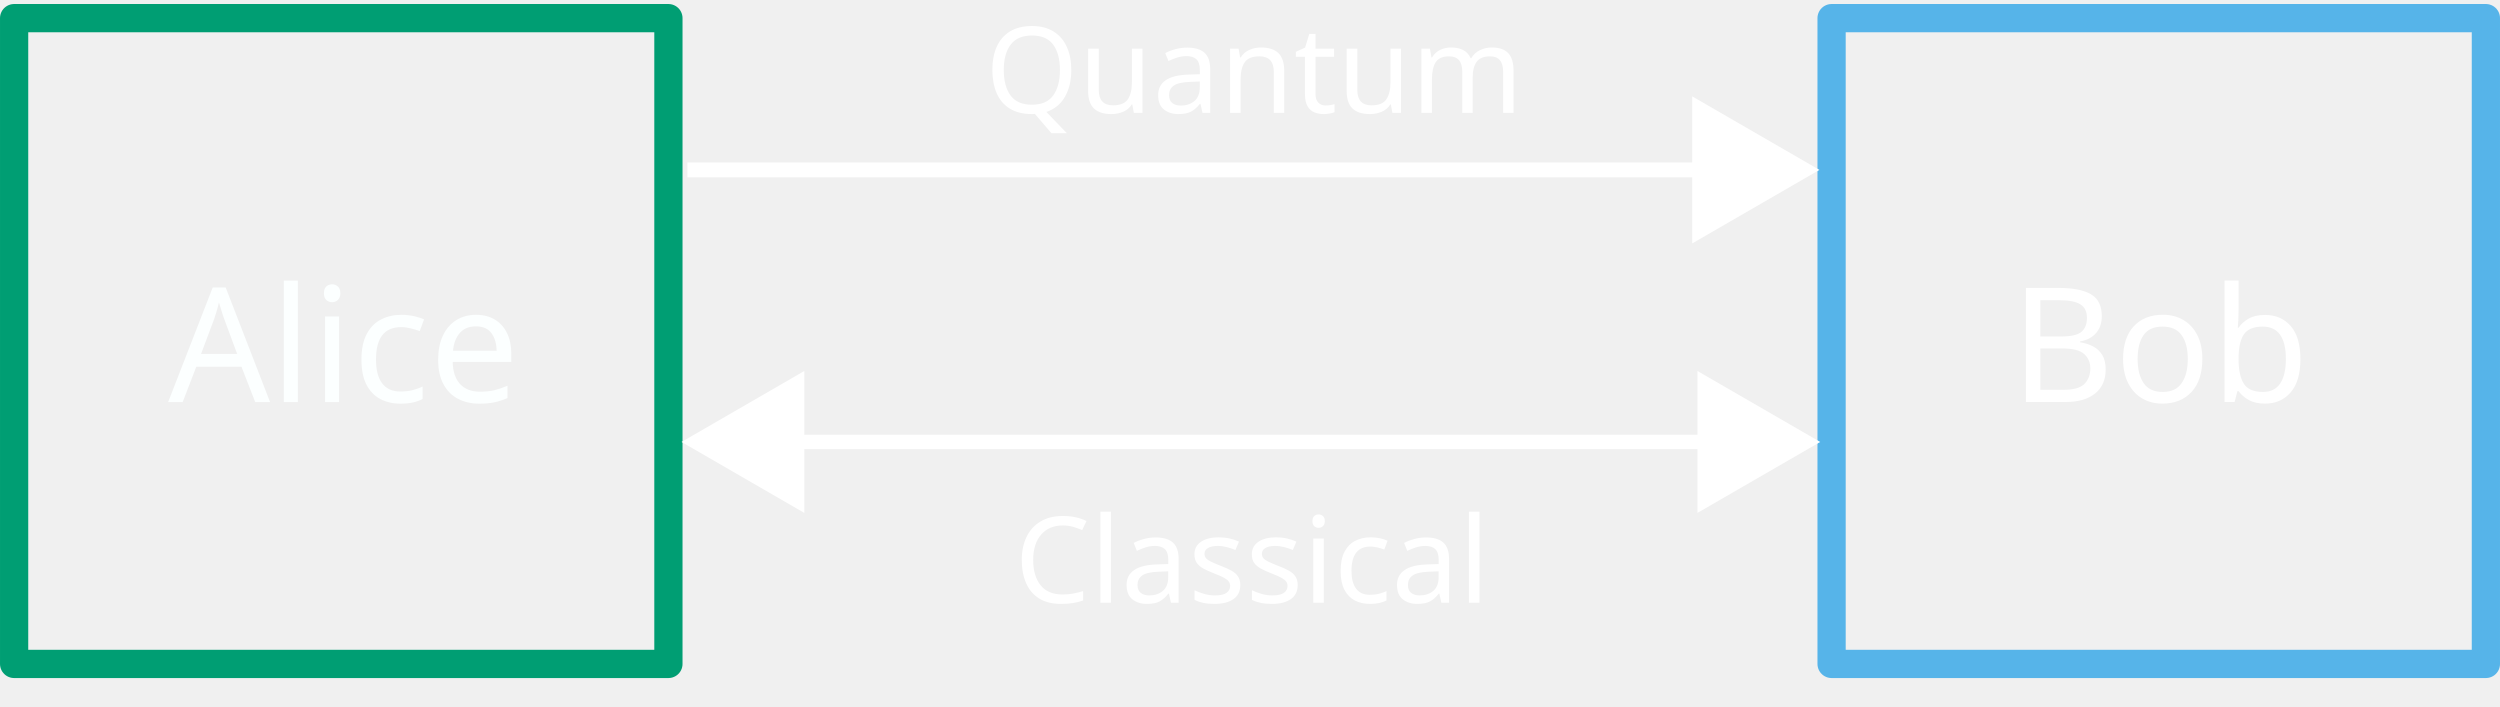
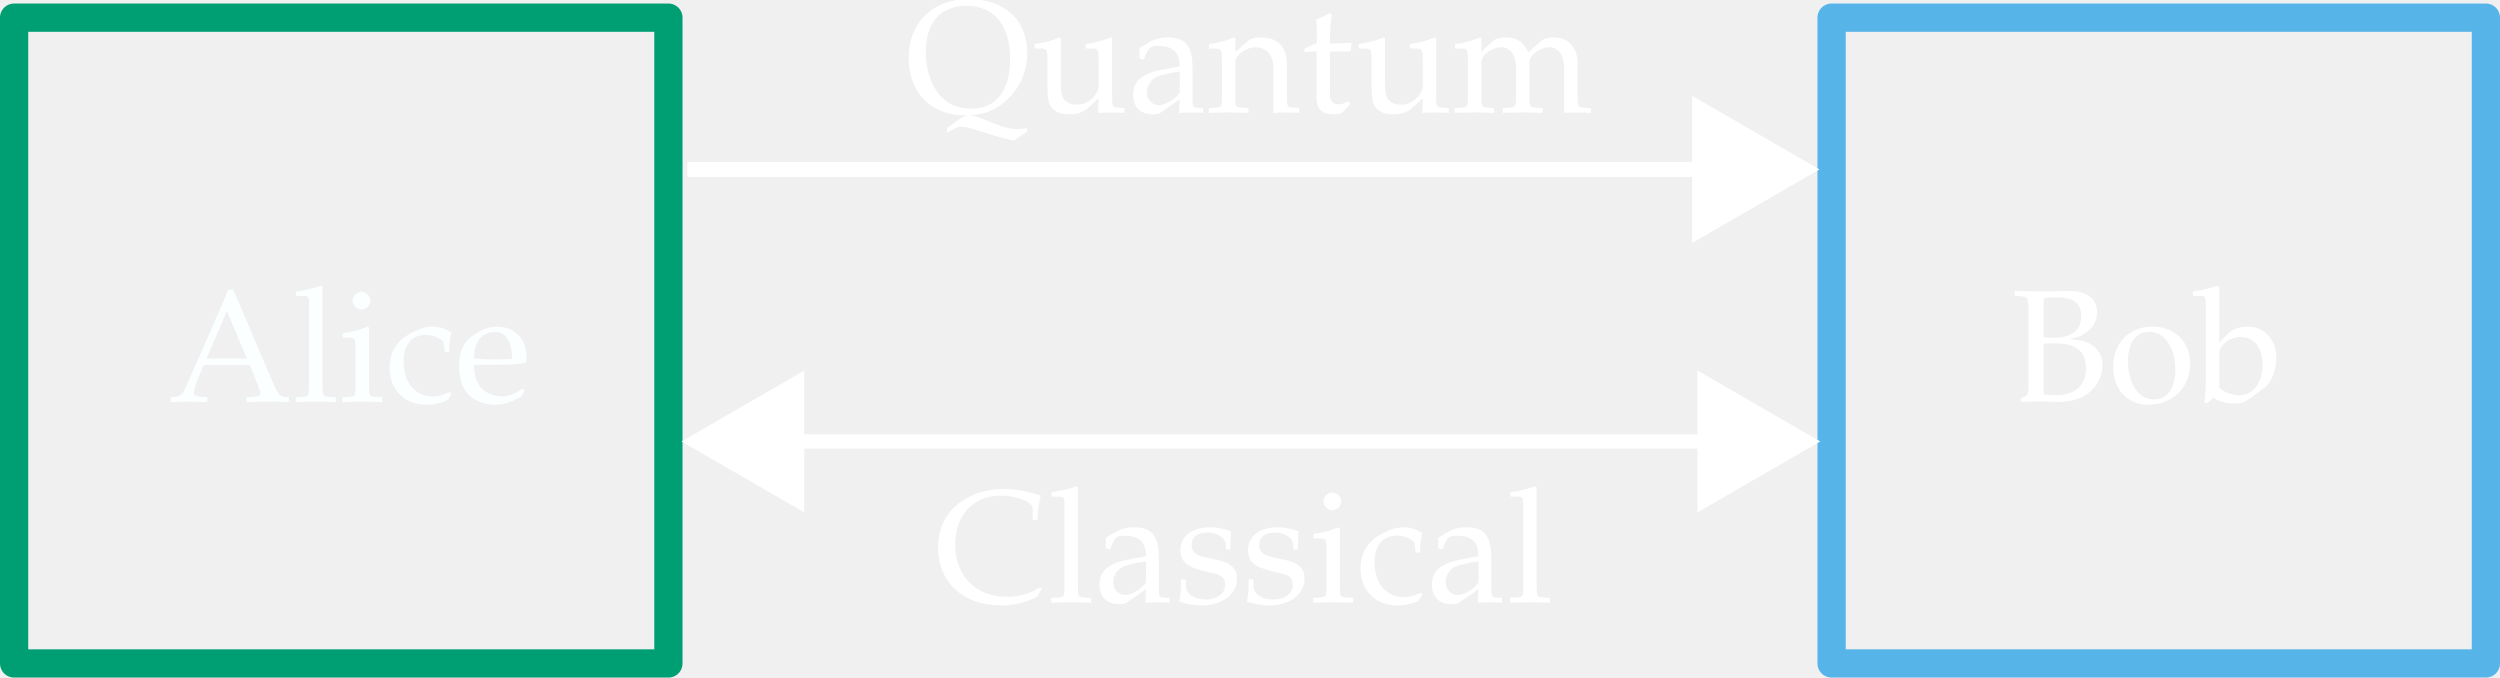
- <svg xmlns="http://www.w3.org/2000/svg" xmlns:ns1="http://www.openswatchbook.org/uri/2009/osb" xmlns:xlink="http://www.w3.org/1999/xlink" width="176.666mm" height="49.916mm" viewBox="0 0 625.983 176.869" id="svg2" version="1.1">
+ <svg xmlns="http://www.w3.org/2000/svg" xmlns:ns1="http://www.openswatchbook.org/uri/2009/osb" xmlns:xlink="http://www.w3.org/1999/xlink" width="176.666mm" height="47.881mm" viewBox="0 0 625.983 169.658" id="svg2" version="1.1">
  <defs id="defs4">
    <linearGradient id="linearGradient7120" ns1:paint="solid">
      <stop style="stop-color:#000000;stop-opacity:1;" offset="0" id="stop7122" />
    </linearGradient>
    <marker orient="auto" refY="0" refX="0" id="marker5898" style="overflow:visible">
      <path id="path5900" d="m 5.77,0 -8.65,5 0,-10 8.65,5 z" style="fill:#000000;fill-opacity:1;fill-rule:evenodd;stroke:#000000;stroke-width:1pt;stroke-opacity:1" transform="scale(0.8,0.8)" />
    </marker>
    <marker orient="auto" refY="0" refX="0" id="TriangleOutL" style="overflow:visible">
      <path id="path4338" d="m 5.77,0 -8.65,5 0,-10 8.65,5 z" style="fill:#ffffff;fill-opacity:1;fill-rule:evenodd;stroke:#ffffff;stroke-width:1pt;stroke-opacity:1" transform="scale(0.8,0.8)" />
    </marker>
    <marker orient="auto" refY="0" refX="0" id="TriangleInL" style="overflow:visible">
      <path id="path4329" d="m 5.77,0 -8.65,5 0,-10 8.65,5 z" style="fill:#ffffff;fill-opacity:1;fill-rule:evenodd;stroke:#ffffff;stroke-width:1pt;stroke-opacity:1" transform="scale(-0.8,-0.8)" />
    </marker>
    <marker orient="auto" refY="0" refX="0" id="Arrow2Lstart" style="overflow:visible">
      <path id="path4214" style="fill:#000000;fill-opacity:1;fill-rule:evenodd;stroke:#000000;stroke-width:0.625;stroke-linejoin:round;stroke-opacity:1" d="M 8.719,4.034 -2.207,0.016 8.719,-4.002 c -1.745,2.372 -1.735,5.617 -6e-7,8.035 z" transform="matrix(1.1,0,0,1.1,1.1,0)" />
    </marker>
    <marker orient="auto" refY="0" refX="0" id="Arrow1Lstart" style="overflow:visible">
      <path id="path4196" d="M 0,0 5,-5 -12.5,0 5,5 0,0 Z" style="fill:#000000;fill-opacity:1;fill-rule:evenodd;stroke:#000000;stroke-width:1pt;stroke-opacity:1" transform="matrix(0.8,0,0,0.8,10,0)" />
    </marker>
    <marker orient="auto" refY="0" refX="0" id="TriangleInL-9" style="overflow:visible">
      <path id="path4329-1" d="m 5.77,0 -8.65,5 0,-10 8.65,5 z" style="fill:#000000;fill-opacity:1;fill-rule:evenodd;stroke:#000000;stroke-width:1pt;stroke-opacity:1" transform="scale(-0.8,-0.8)" />
    </marker>
    <marker orient="auto" refY="0" refX="0" id="TriangleOutL-1" style="overflow:visible">
      <path id="path4338-4" d="m 5.77,0 -8.65,5 0,-10 8.65,5 z" style="fill:#000000;fill-opacity:1;fill-rule:evenodd;stroke:#000000;stroke-width:1pt;stroke-opacity:1" transform="scale(0.8,0.8)" />
    </marker>
    <marker orient="auto" refY="0" refX="0" id="TriangleInL-97" style="overflow:visible">
      <path id="path4329-16" d="m 5.77,0 -8.65,5 0,-10 8.65,5 z" style="fill:#ffffff;fill-opacity:1;fill-rule:evenodd;stroke:#ffffff;stroke-width:1pt;stroke-opacity:1" transform="scale(-0.8,-0.8)" />
    </marker>
    <marker orient="auto" refY="0" refX="0" id="TriangleOutL-4" style="overflow:visible">
      <path id="path4338-1" d="m 5.77,0 -8.65,5 0,-10 8.65,5 z" style="fill:#ffffff;fill-opacity:1;fill-rule:evenodd;stroke:#ffffff;stroke-width:1pt;stroke-opacity:1" transform="scale(0.8,0.8)" />
    </marker>
    <linearGradient xlink:href="#linearGradient7120" id="linearGradient7124" x1="100.591" y1="333.213" x2="186.643" y2="333.213" gradientUnits="userSpaceOnUse" />
  </defs>
-   <g id="layer1" transform="translate(-58.16713,-247.8205)">
+   <g id="layer1" transform="translate(-58.16713,-247.9416)">
    <rect style="fill:none;fill-opacity:1;stroke:#009e73;stroke-width:7.07;stroke-linejoin:round;stroke-miterlimit:4;stroke-dasharray:none;stroke-opacity:1" id="rect3336" width="163.83" height="161.702" x="61.702" y="252.362" />
    <rect style="fill:none;fill-opacity:1;stroke:#56b4e9;stroke-width:7.07;stroke-linejoin:round;stroke-miterlimit:4;stroke-dasharray:none;stroke-opacity:1" id="rect3336-8" width="163.83" height="161.702" x="516.785" y="252.362" />
-     <text xml:space="preserve" style="font-style:normal;font-variant:normal;font-weight:normal;font-stretch:normal;font-size:40px;line-height:125%;font-family:Ubuntu;-inkscape-font-specification:'Ubuntu, Normal';text-align:start;letter-spacing:0px;word-spacing:0px;writing-mode:lr-tb;text-anchor:start;fill:#fcffff;fill-opacity:1;stroke:none;stroke-width:1px;stroke-linecap:butt;stroke-linejoin:miter;stroke-opacity:1" x="100.271" y="348.493" id="text4172">
-       <tspan id="tspan4174" x="100.271" y="348.493" style="fill:#fcffff;fill-opacity:1">Alice</tspan>
+     <text xml:space="preserve" style="font-style:normal;font-variant:normal;font-weight:normal;font-stretch:normal;font-size:40px;line-height:125%;font-family:'Palatino Linotype';-inkscape-font-specification:'Palatino Linotype, Normal';text-align:start;letter-spacing:0px;word-spacing:0px;writing-mode:lr-tb;text-anchor:start;fill:#fcffff;fill-opacity:1;stroke:none;stroke-width:1px;stroke-linecap:butt;stroke-linejoin:miter;stroke-opacity:1" x="100.271" y="348.493" id="text4172">
+       <tspan id="tspan4174" x="100.271" y="348.493" style="font-style:normal;font-variant:normal;font-weight:normal;font-stretch:normal;font-size:40px;line-height:125%;font-family:'Palatino Linotype';-inkscape-font-specification:'Palatino Linotype, Normal';text-align:start;writing-mode:lr-tb;text-anchor:start;fill:#fcffff;fill-opacity:1">Alice</tspan>
    </text>
-     <text xml:space="preserve" style="font-style:normal;font-variant:normal;font-weight:normal;font-stretch:normal;font-size:40px;line-height:125%;font-family:Ubuntu;-inkscape-font-specification:'Ubuntu, Normal';text-align:start;letter-spacing:0px;word-spacing:0px;writing-mode:lr-tb;text-anchor:start;fill:#ffffff;fill-opacity:1;stroke:none;stroke-width:1px;stroke-linecap:butt;stroke-linejoin:miter;stroke-opacity:1" x="561.572" y="348.473" id="text4176">
+     <text xml:space="preserve" style="font-style:normal;font-variant:normal;font-weight:normal;font-stretch:normal;font-size:40px;line-height:125%;font-family:'Palatino Linotype';-inkscape-font-specification:'Palatino Linotype, Normal';text-align:start;letter-spacing:0px;word-spacing:0px;writing-mode:lr-tb;text-anchor:start;fill:#ffffff;fill-opacity:1;stroke:none;stroke-width:1px;stroke-linecap:butt;stroke-linejoin:miter;stroke-opacity:1" x="561.572" y="348.473" id="text4176">
      <tspan id="tspan4178" x="561.572" y="348.473">Bob</tspan>
    </text>
-     <text xml:space="preserve" style="font-style:normal;font-variant:normal;font-weight:normal;font-stretch:normal;font-size:40px;line-height:125%;font-family:Ubuntu;-inkscape-font-specification:'Ubuntu, Normal';text-align:start;letter-spacing:0px;word-spacing:0px;writing-mode:lr-tb;text-anchor:start;fill:#ffffff;fill-opacity:1;stroke:none;stroke-width:1px;stroke-linecap:butt;stroke-linejoin:miter;stroke-opacity:1" x="312.184" y="398.739" id="text4180">
-       <tspan id="tspan4226" x="312.184" y="398.739" style="font-style:normal;font-variant:normal;font-weight:normal;font-stretch:normal;font-size:30px;line-height:125%;font-family:Ubuntu;-inkscape-font-specification:'Ubuntu, Normal';text-align:start;writing-mode:lr-tb;text-anchor:start">Classical</tspan>
+     <text xml:space="preserve" style="font-style:normal;font-variant:normal;font-weight:normal;font-stretch:normal;font-size:40px;line-height:125%;font-family:'Palatino Linotype';-inkscape-font-specification:'Palatino Linotype, Normal';text-align:start;letter-spacing:0px;word-spacing:0px;writing-mode:lr-tb;text-anchor:start;fill:#ffffff;fill-opacity:1;stroke:none;stroke-width:1px;stroke-linecap:butt;stroke-linejoin:miter;stroke-opacity:1" x="292.184" y="398.739" id="text4180">
+       <tspan id="tspan4226" x="292.184" y="398.739" style="font-style:normal;font-variant:normal;font-weight:normal;font-stretch:normal;font-size:40px;line-height:125%;font-family:'Palatino Linotype';-inkscape-font-specification:'Palatino Linotype, Normal';text-align:start;writing-mode:lr-tb;text-anchor:start">Classical</tspan>
    </text>
-     <text xml:space="preserve" style="font-style:normal;font-variant:normal;font-weight:normal;font-stretch:normal;font-size:40px;line-height:125%;font-family:Ubuntu;-inkscape-font-specification:'Ubuntu, Normal';text-align:start;letter-spacing:0px;word-spacing:0px;writing-mode:lr-tb;text-anchor:start;fill:#ffffff;fill-opacity:1;stroke:none;stroke-width:3.626;stroke-linecap:butt;stroke-linejoin:miter;stroke-miterlimit:4;stroke-dasharray:none;stroke-opacity:1" x="304.815" y="276.086" id="text4186">
-       <tspan id="tspan4188" x="304.815" y="276.086" style="font-style:normal;font-variant:normal;font-weight:normal;font-stretch:normal;font-size:30px;line-height:125%;font-family:Ubuntu;-inkscape-font-specification:'Ubuntu, Normal';text-align:start;writing-mode:lr-tb;text-anchor:start;fill:#ffffff;fill-opacity:1;stroke-width:3.626;stroke-miterlimit:4;stroke-dasharray:none">Quantum </tspan>
+     <text xml:space="preserve" style="font-style:normal;font-variant:normal;font-weight:normal;font-stretch:normal;font-size:40px;line-height:125%;font-family:'Palatino Linotype';-inkscape-font-specification:'Palatino Linotype, Normal';text-align:start;letter-spacing:0px;word-spacing:0px;writing-mode:lr-tb;text-anchor:start;fill:#ffffff;fill-opacity:1;stroke:none;stroke-width:3.626;stroke-linecap:butt;stroke-linejoin:miter;stroke-miterlimit:4;stroke-dasharray:none;stroke-opacity:1" x="284.815" y="276.086" id="text4186">
+       <tspan id="tspan4188" x="284.815" y="276.086" style="font-style:normal;font-variant:normal;font-weight:normal;font-stretch:normal;font-size:40px;line-height:125%;font-family:'Palatino Linotype';-inkscape-font-specification:'Palatino Linotype, Normal';text-align:start;writing-mode:lr-tb;text-anchor:start;fill:#ffffff;fill-opacity:1;stroke-width:3.626;stroke-miterlimit:4;stroke-dasharray:none">Quantum </tspan>
    </text>
    <path style="fill:none;fill-rule:evenodd;stroke:#ffffff;stroke-width:3.739;stroke-linecap:butt;stroke-linejoin:miter;stroke-miterlimit:4;stroke-dasharray:none;stroke-opacity:1;marker-end:url(#TriangleOutL)" d="m 230.281,290.362 c 262.208,0 262.208,0 262.208,0" id="path5962" />
-     <path style="fill:none;fill-rule:evenodd;stroke:#ffffff;stroke-width:3.608;stroke-linecap:butt;stroke-linejoin:miter;stroke-miterlimit:4;stroke-dasharray:none;stroke-opacity:1;marker-start:url(#TriangleInL-97);marker-end:url(#TriangleOutL-4)" d="m 249.322,358.483 c 244.112,0 244.112,0 244.112,0" id="path5962-1" />
-     <flowRoot xml:space="preserve" id="flowRoot6992" style="font-style:normal;font-variant:normal;font-weight:normal;font-stretch:normal;font-size:40px;line-height:125%;font-family:Ubuntu;-inkscape-font-specification:'Ubuntu, Normal';text-align:start;letter-spacing:0px;word-spacing:0px;writing-mode:lr-tb;text-anchor:start;fill:#000000;fill-opacity:1;stroke:none;stroke-width:1px;stroke-linecap:butt;stroke-linejoin:miter;stroke-opacity:1">
+     <path style="opacity:0.98;fill:#ffffff;fill-opacity:1;fill-rule:evenodd;stroke:#ffffff;stroke-width:3.608;stroke-linecap:butt;stroke-linejoin:miter;stroke-miterlimit:4;stroke-dasharray:none;stroke-opacity:1;marker-start:url(#TriangleInL-97);marker-end:url(#TriangleOutL-4)" d="m 249.322,358.483 c 244.112,0 244.112,0 244.112,0" id="path5962-1" />
+     <flowRoot xml:space="preserve" id="flowRoot6992" style="font-style:normal;font-variant:normal;font-weight:normal;font-stretch:normal;font-size:40px;line-height:125%;font-family:'Palatino Linotype';-inkscape-font-specification:'Palatino Linotype, Normal';text-align:start;letter-spacing:0px;word-spacing:0px;writing-mode:lr-tb;text-anchor:start;fill:#000000;fill-opacity:1;stroke:none;stroke-width:1px;stroke-linecap:butt;stroke-linejoin:miter;stroke-opacity:1">
      <flowRegion id="flowRegion6994">
-         <rect id="rect6996" width="130" height="50" x="280" y="482.362" />
+         <rect id="rect6996" width="130" height="50" x="280" y="482.362" style="font-style:normal;font-variant:normal;font-weight:normal;font-stretch:normal;font-size:40px;line-height:125%;font-family:'Palatino Linotype';-inkscape-font-specification:'Palatino Linotype, Normal';text-align:start;writing-mode:lr-tb;text-anchor:start" />
      </flowRegion>
      <flowPara id="flowPara6998" />
    </flowRoot>
  </g>
</svg>
